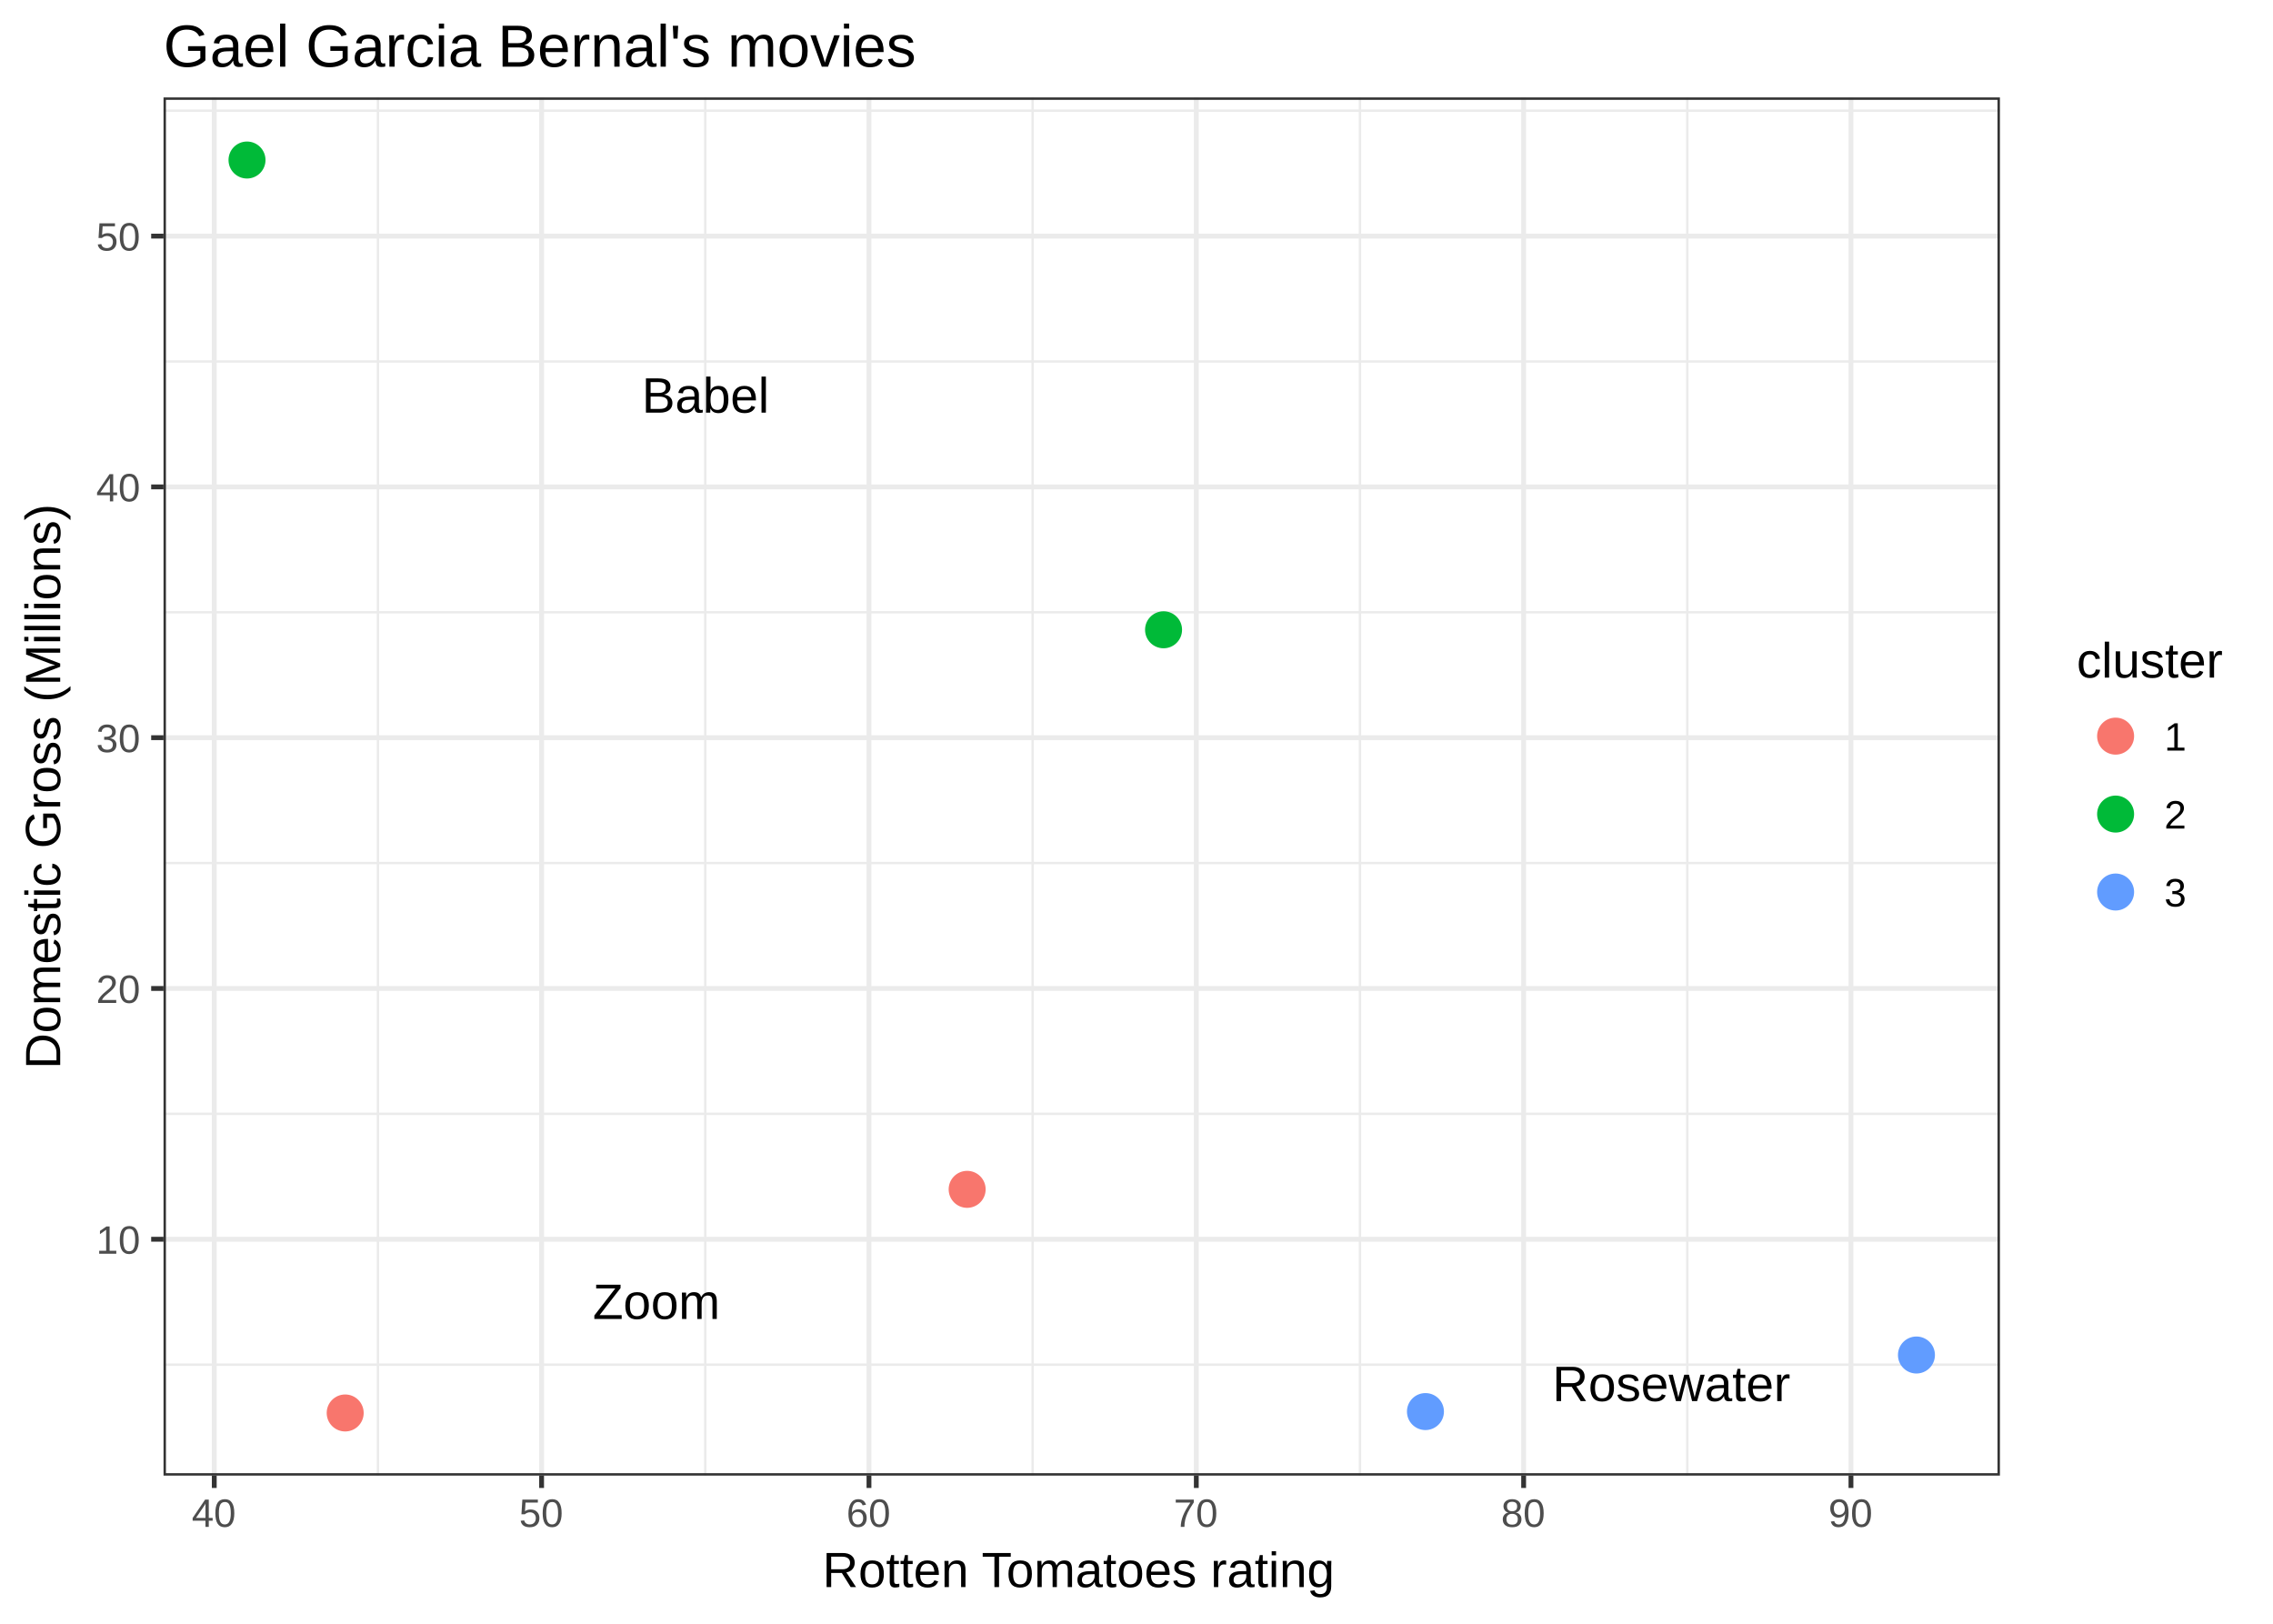
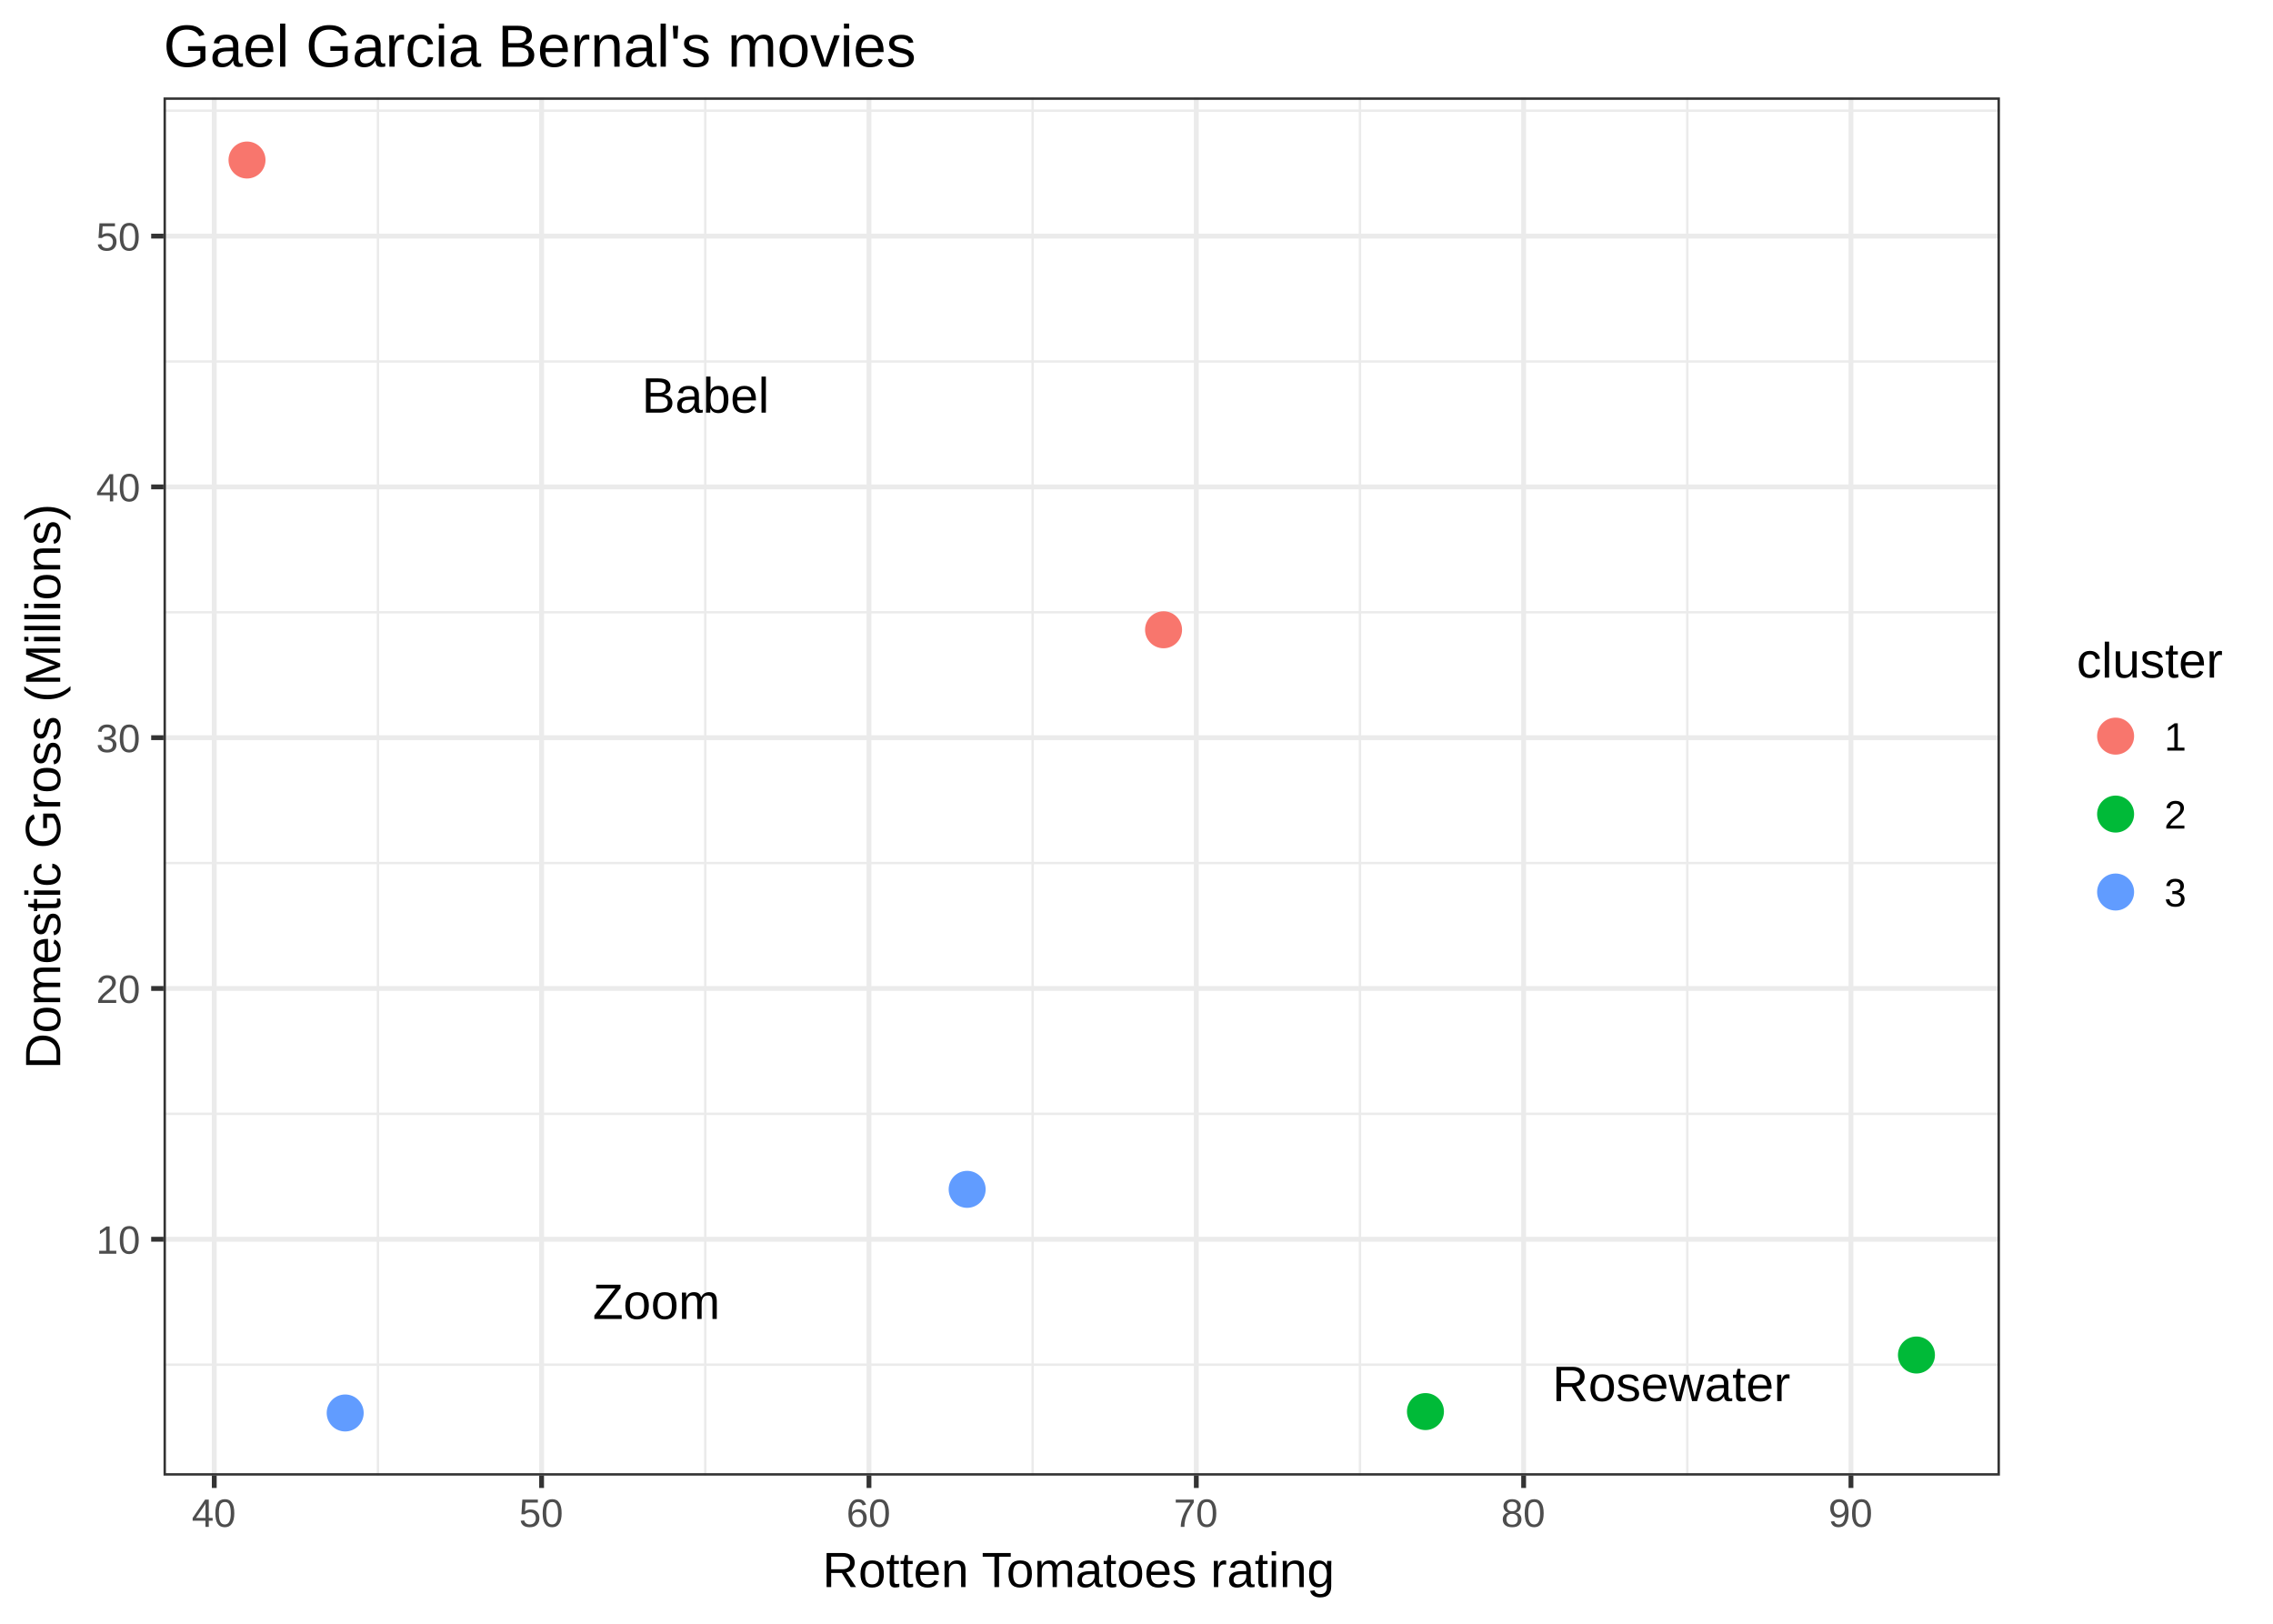
<svg xmlns="http://www.w3.org/2000/svg" viewBox="0 0 504.00 360.00">
  <defs>
    <style type="text/css">
    line, polyline, path, rect, circle {
      fill: none;
      stroke: #000000;
      stroke-linecap: round;
      stroke-linejoin: round;
      stroke-miterlimit: 10.00;
    }
  </style>
  </defs>
  <rect width="100%" height="100%" style="stroke: none; fill: #FFFFFF;" />
  <rect x="0.00" y="0.00" width="504.00" height="360.00" style="stroke-width: 1.07; stroke: #FFFFFF; fill: #FFFFFF;" />
  <defs>
    <clipPath id="cpMzYuMjYwMnw0NDMuNDQ4fDMyNy4xNTd8MjEuNTk1Mw==">
      <rect x="36.26" y="21.60" width="407.19" height="305.56" />
    </clipPath>
  </defs>
  <rect x="36.26" y="21.60" width="407.19" height="305.56" style="stroke-width: 1.07; stroke: none; fill: #FFFFFF;" clip-path="url(#cpMzYuMjYwMnw0NDMuNDQ4fDMyNy4xNTd8MjEuNTk1Mw==)" />
  <polyline points="36.26,302.56 443.45,302.56 " style="stroke-width: 0.53; stroke: #EBEBEB; stroke-linecap: butt;" clip-path="url(#cpMzYuMjYwMnw0NDMuNDQ4fDMyNy4xNTd8MjEuNTk1Mw==)" />
  <polyline points="36.26,246.95 443.45,246.95 " style="stroke-width: 0.53; stroke: #EBEBEB; stroke-linecap: butt;" clip-path="url(#cpMzYuMjYwMnw0NDMuNDQ4fDMyNy4xNTd8MjEuNTk1Mw==)" />
  <polyline points="36.26,191.35 443.45,191.35 " style="stroke-width: 0.53; stroke: #EBEBEB; stroke-linecap: butt;" clip-path="url(#cpMzYuMjYwMnw0NDMuNDQ4fDMyNy4xNTd8MjEuNTk1Mw==)" />
  <polyline points="36.26,135.75 443.45,135.75 " style="stroke-width: 0.53; stroke: #EBEBEB; stroke-linecap: butt;" clip-path="url(#cpMzYuMjYwMnw0NDMuNDQ4fDMyNy4xNTd8MjEuNTk1Mw==)" />
  <polyline points="36.26,80.15 443.45,80.15 " style="stroke-width: 0.53; stroke: #EBEBEB; stroke-linecap: butt;" clip-path="url(#cpMzYuMjYwMnw0NDMuNDQ4fDMyNy4xNTd8MjEuNTk1Mw==)" />
  <polyline points="36.26,24.54 443.45,24.54 " style="stroke-width: 0.53; stroke: #EBEBEB; stroke-linecap: butt;" clip-path="url(#cpMzYuMjYwMnw0NDMuNDQ4fDMyNy4xNTd8MjEuNTk1Mw==)" />
  <polyline points="83.80,327.16 83.80,21.60 " style="stroke-width: 0.53; stroke: #EBEBEB; stroke-linecap: butt;" clip-path="url(#cpMzYuMjYwMnw0NDMuNDQ4fDMyNy4xNTd8MjEuNTk1Mw==)" />
  <polyline points="156.38,327.16 156.38,21.60 " style="stroke-width: 0.53; stroke: #EBEBEB; stroke-linecap: butt;" clip-path="url(#cpMzYuMjYwMnw0NDMuNDQ4fDMyNy4xNTd8MjEuNTk1Mw==)" />
  <polyline points="228.97,327.16 228.97,21.60 " style="stroke-width: 0.53; stroke: #EBEBEB; stroke-linecap: butt;" clip-path="url(#cpMzYuMjYwMnw0NDMuNDQ4fDMyNy4xNTd8MjEuNTk1Mw==)" />
  <polyline points="301.55,327.16 301.55,21.60 " style="stroke-width: 0.53; stroke: #EBEBEB; stroke-linecap: butt;" clip-path="url(#cpMzYuMjYwMnw0NDMuNDQ4fDMyNy4xNTd8MjEuNTk1Mw==)" />
  <polyline points="374.13,327.16 374.13,21.60 " style="stroke-width: 0.53; stroke: #EBEBEB; stroke-linecap: butt;" clip-path="url(#cpMzYuMjYwMnw0NDMuNDQ4fDMyNy4xNTd8MjEuNTk1Mw==)" />
  <polyline points="36.26,274.75 443.45,274.75 " style="stroke-width: 1.07; stroke: #EBEBEB; stroke-linecap: butt;" clip-path="url(#cpMzYuMjYwMnw0NDMuNDQ4fDMyNy4xNTd8MjEuNTk1Mw==)" />
  <polyline points="36.26,219.15 443.45,219.15 " style="stroke-width: 1.07; stroke: #EBEBEB; stroke-linecap: butt;" clip-path="url(#cpMzYuMjYwMnw0NDMuNDQ4fDMyNy4xNTd8MjEuNTk1Mw==)" />
  <polyline points="36.26,163.55 443.45,163.55 " style="stroke-width: 1.07; stroke: #EBEBEB; stroke-linecap: butt;" clip-path="url(#cpMzYuMjYwMnw0NDMuNDQ4fDMyNy4xNTd8MjEuNTk1Mw==)" />
  <polyline points="36.26,107.95 443.45,107.95 " style="stroke-width: 1.07; stroke: #EBEBEB; stroke-linecap: butt;" clip-path="url(#cpMzYuMjYwMnw0NDMuNDQ4fDMyNy4xNTd8MjEuNTk1Mw==)" />
  <polyline points="36.26,52.35 443.45,52.35 " style="stroke-width: 1.07; stroke: #EBEBEB; stroke-linecap: butt;" clip-path="url(#cpMzYuMjYwMnw0NDMuNDQ4fDMyNy4xNTd8MjEuNTk1Mw==)" />
  <polyline points="47.51,327.16 47.51,21.60 " style="stroke-width: 1.07; stroke: #EBEBEB; stroke-linecap: butt;" clip-path="url(#cpMzYuMjYwMnw0NDMuNDQ4fDMyNy4xNTd8MjEuNTk1Mw==)" />
  <polyline points="120.09,327.16 120.09,21.60 " style="stroke-width: 1.07; stroke: #EBEBEB; stroke-linecap: butt;" clip-path="url(#cpMzYuMjYwMnw0NDMuNDQ4fDMyNy4xNTd8MjEuNTk1Mw==)" />
  <polyline points="192.68,327.16 192.68,21.60 " style="stroke-width: 1.07; stroke: #EBEBEB; stroke-linecap: butt;" clip-path="url(#cpMzYuMjYwMnw0NDMuNDQ4fDMyNy4xNTd8MjEuNTk1Mw==)" />
  <polyline points="265.26,327.16 265.26,21.60 " style="stroke-width: 1.07; stroke: #EBEBEB; stroke-linecap: butt;" clip-path="url(#cpMzYuMjYwMnw0NDMuNDQ4fDMyNy4xNTd8MjEuNTk1Mw==)" />
  <polyline points="337.84,327.16 337.84,21.60 " style="stroke-width: 1.07; stroke: #EBEBEB; stroke-linecap: butt;" clip-path="url(#cpMzYuMjYwMnw0NDMuNDQ4fDMyNy4xNTd8MjEuNTk1Mw==)" />
  <polyline points="410.42,327.16 410.42,21.60 " style="stroke-width: 1.07; stroke: #EBEBEB; stroke-linecap: butt;" clip-path="url(#cpMzYuMjYwMnw0NDMuNDQ4fDMyNy4xNTd8MjEuNTk1Mw==)" />
-   <circle cx="214.45" cy="263.69" r="2.81pt" style="stroke-width: 0.71; stroke: #F8766D; fill: #F8766D;" clip-path="url(#cpMzYuMjYwMnw0NDMuNDQ4fDMyNy4xNTd8MjEuNTk1Mw==)" />
-   <circle cx="316.07" cy="312.96" r="2.81pt" style="stroke-width: 0.71; stroke: #619CFF; fill: #619CFF;" clip-path="url(#cpMzYuMjYwMnw0NDMuNDQ4fDMyNy4xNTd8MjEuNTk1Mw==)" />
-   <circle cx="54.77" cy="35.48" r="2.81pt" style="stroke-width: 0.71; stroke: #00BA38; fill: #00BA38;" clip-path="url(#cpMzYuMjYwMnw0NDMuNDQ4fDMyNy4xNTd8MjEuNTk1Mw==)" />
-   <circle cx="76.54" cy="313.27" r="2.81pt" style="stroke-width: 0.71; stroke: #F8766D; fill: #F8766D;" clip-path="url(#cpMzYuMjYwMnw0NDMuNDQ4fDMyNy4xNTd8MjEuNTk1Mw==)" />
-   <circle cx="258.00" cy="139.63" r="2.81pt" style="stroke-width: 0.71; stroke: #00BA38; fill: #00BA38;" clip-path="url(#cpMzYuMjYwMnw0NDMuNDQ4fDMyNy4xNTd8MjEuNTk1Mw==)" />
-   <circle cx="424.94" cy="300.42" r="2.81pt" style="stroke-width: 0.71; stroke: #619CFF; fill: #619CFF;" clip-path="url(#cpMzYuMjYwMnw0NDMuNDQ4fDMyNy4xNTd8MjEuNTk1Mw==)" />
-   <g clip-path="url(#cpMzYuMjYwMnw0NDMuNDQ4fDMyNy4xNTd8MjEuNTk1Mw==)">
-     <text x="131.44" y="292.42" style="font-size: 11.04px; font-family: Arial;" textLength="28.12px" lengthAdjust="spacingAndGlyphs">Zoom</text>
-   </g>
+   <circle cx="214.45" cy="263.69" r="2.81pt" style="stroke-width: 0.71; stroke: #619CFF; fill: #619CFF;" clip-path="url(#cpMzYuMjYwMnw0NDMuNDQ4fDMyNy4xNTd8MjEuNTk1Mw==)" />
+   <circle cx="316.07" cy="312.96" r="2.81pt" style="stroke-width: 0.71; stroke: #00BA38; fill: #00BA38;" clip-path="url(#cpMzYuMjYwMnw0NDMuNDQ4fDMyNy4xNTd8MjEuNTk1Mw==)" />
+   <circle cx="54.77" cy="35.48" r="2.81pt" style="stroke-width: 0.71; stroke: #F8766D; fill: #F8766D;" clip-path="url(#cpMzYuMjYwMnw0NDMuNDQ4fDMyNy4xNTd8MjEuNTk1Mw==)" />
+   <circle cx="76.54" cy="313.27" r="2.81pt" style="stroke-width: 0.71; stroke: #619CFF; fill: #619CFF;" clip-path="url(#cpMzYuMjYwMnw0NDMuNDQ4fDMyNy4xNTd8MjEuNTk1Mw==)" />
+   <circle cx="258.00" cy="139.63" r="2.81pt" style="stroke-width: 0.71; stroke: #F8766D; fill: #F8766D;" clip-path="url(#cpMzYuMjYwMnw0NDMuNDQ4fDMyNy4xNTd8MjEuNTk1Mw==)" />
+   <circle cx="424.94" cy="300.42" r="2.81pt" style="stroke-width: 0.71; stroke: #00BA38; fill: #00BA38;" clip-path="url(#cpMzYuMjYwMnw0NDMuNDQ4fDMyNy4xNTd8MjEuNTk1Mw==)" />
  <g clip-path="url(#cpMzYuMjYwMnw0NDMuNDQ4fDMyNy4xNTd8MjEuNTk1Mw==)">
    <text x="142.32" y="91.49" style="font-size: 11.04px; font-family: Arial;" textLength="28.13px" lengthAdjust="spacingAndGlyphs">Babel</text>
  </g>
  <g clip-path="url(#cpMzYuMjYwMnw0NDMuNDQ4fDMyNy4xNTd8MjEuNTk1Mw==)">
    <text x="344.21" y="310.63" style="font-size: 11.04px; font-family: Arial;" textLength="52.58px" lengthAdjust="spacingAndGlyphs">Rosewater</text>
+   </g>
+   <g clip-path="url(#cpMzYuMjYwMnw0NDMuNDQ4fDMyNy4xNTd8MjEuNTk1Mw==)">
+     <text x="131.44" y="292.42" style="font-size: 11.04px; font-family: Arial;" textLength="28.12px" lengthAdjust="spacingAndGlyphs">Zoom</text>
  </g>
  <rect x="36.26" y="21.60" width="407.19" height="305.56" style="stroke-width: 1.07; stroke: #333333;" clip-path="url(#cpMzYuMjYwMnw0NDMuNDQ4fDMyNy4xNTd8MjEuNTk1Mw==)" />
  <defs>
    <clipPath id="cpMHw1MDR8MzYwfDA=">
      <rect x="0.00" y="0.00" width="504.00" height="360.00" />
    </clipPath>
  </defs>
  <g clip-path="url(#cpMHw1MDR8MzYwfDA=)">
    <text x="21.32" y="277.97" style="font-size: 8.80px; fill: #4D4D4D; font-family: Arial;" textLength="10.01px" lengthAdjust="spacingAndGlyphs">10</text>
  </g>
  <g clip-path="url(#cpMHw1MDR8MzYwfDA=)">
    <text x="21.32" y="222.37" style="font-size: 8.80px; fill: #4D4D4D; font-family: Arial;" textLength="10.01px" lengthAdjust="spacingAndGlyphs">20</text>
  </g>
  <g clip-path="url(#cpMHw1MDR8MzYwfDA=)">
    <text x="21.32" y="166.77" style="font-size: 8.80px; fill: #4D4D4D; font-family: Arial;" textLength="10.01px" lengthAdjust="spacingAndGlyphs">30</text>
  </g>
  <g clip-path="url(#cpMHw1MDR8MzYwfDA=)">
    <text x="21.32" y="111.17" style="font-size: 8.80px; fill: #4D4D4D; font-family: Arial;" textLength="10.01px" lengthAdjust="spacingAndGlyphs">40</text>
  </g>
  <g clip-path="url(#cpMHw1MDR8MzYwfDA=)">
    <text x="21.32" y="55.56" style="font-size: 8.80px; fill: #4D4D4D; font-family: Arial;" textLength="10.01px" lengthAdjust="spacingAndGlyphs">50</text>
  </g>
  <polyline points="33.52,274.75 36.26,274.75 " style="stroke-width: 1.07; stroke: #333333; stroke-linecap: butt;" clip-path="url(#cpMHw1MDR8MzYwfDA=)" />
  <polyline points="33.52,219.15 36.26,219.15 " style="stroke-width: 1.07; stroke: #333333; stroke-linecap: butt;" clip-path="url(#cpMHw1MDR8MzYwfDA=)" />
  <polyline points="33.52,163.55 36.26,163.55 " style="stroke-width: 1.07; stroke: #333333; stroke-linecap: butt;" clip-path="url(#cpMHw1MDR8MzYwfDA=)" />
  <polyline points="33.52,107.95 36.26,107.95 " style="stroke-width: 1.07; stroke: #333333; stroke-linecap: butt;" clip-path="url(#cpMHw1MDR8MzYwfDA=)" />
  <polyline points="33.52,52.35 36.26,52.35 " style="stroke-width: 1.07; stroke: #333333; stroke-linecap: butt;" clip-path="url(#cpMHw1MDR8MzYwfDA=)" />
  <polyline points="47.51,329.90 47.51,327.16 " style="stroke-width: 1.07; stroke: #333333; stroke-linecap: butt;" clip-path="url(#cpMHw1MDR8MzYwfDA=)" />
  <polyline points="120.09,329.90 120.09,327.16 " style="stroke-width: 1.07; stroke: #333333; stroke-linecap: butt;" clip-path="url(#cpMHw1MDR8MzYwfDA=)" />
  <polyline points="192.68,329.90 192.68,327.16 " style="stroke-width: 1.07; stroke: #333333; stroke-linecap: butt;" clip-path="url(#cpMHw1MDR8MzYwfDA=)" />
  <polyline points="265.26,329.90 265.26,327.16 " style="stroke-width: 1.07; stroke: #333333; stroke-linecap: butt;" clip-path="url(#cpMHw1MDR8MzYwfDA=)" />
  <polyline points="337.84,329.90 337.84,327.16 " style="stroke-width: 1.07; stroke: #333333; stroke-linecap: butt;" clip-path="url(#cpMHw1MDR8MzYwfDA=)" />
  <polyline points="410.42,329.90 410.42,327.16 " style="stroke-width: 1.07; stroke: #333333; stroke-linecap: butt;" clip-path="url(#cpMHw1MDR8MzYwfDA=)" />
  <g clip-path="url(#cpMHw1MDR8MzYwfDA=)">
    <text x="42.51" y="338.53" style="font-size: 8.80px; fill: #4D4D4D; font-family: Arial;" textLength="10.01px" lengthAdjust="spacingAndGlyphs">40</text>
  </g>
  <g clip-path="url(#cpMHw1MDR8MzYwfDA=)">
    <text x="115.09" y="338.53" style="font-size: 8.80px; fill: #4D4D4D; font-family: Arial;" textLength="10.01px" lengthAdjust="spacingAndGlyphs">50</text>
  </g>
  <g clip-path="url(#cpMHw1MDR8MzYwfDA=)">
    <text x="187.67" y="338.53" style="font-size: 8.80px; fill: #4D4D4D; font-family: Arial;" textLength="10.01px" lengthAdjust="spacingAndGlyphs">60</text>
  </g>
  <g clip-path="url(#cpMHw1MDR8MzYwfDA=)">
    <text x="260.25" y="338.53" style="font-size: 8.80px; fill: #4D4D4D; font-family: Arial;" textLength="10.01px" lengthAdjust="spacingAndGlyphs">70</text>
  </g>
  <g clip-path="url(#cpMHw1MDR8MzYwfDA=)">
    <text x="332.84" y="338.53" style="font-size: 8.80px; fill: #4D4D4D; font-family: Arial;" textLength="10.01px" lengthAdjust="spacingAndGlyphs">80</text>
  </g>
  <g clip-path="url(#cpMHw1MDR8MzYwfDA=)">
    <text x="405.42" y="338.53" style="font-size: 8.80px; fill: #4D4D4D; font-family: Arial;" textLength="10.01px" lengthAdjust="spacingAndGlyphs">90</text>
  </g>
  <g clip-path="url(#cpMHw1MDR8MzYwfDA=)">
    <text x="182.38" y="351.88" style="font-size: 11.00px; font-family: Arial;" textLength="114.95px" lengthAdjust="spacingAndGlyphs">Rotten Tomatoes rating</text>
  </g>
  <g clip-path="url(#cpMHw1MDR8MzYwfDA=)">
    <text transform="translate(13.35,237.02) rotate(-90)" style="font-size: 11.00px; font-family: Arial;" textLength="125.29px" lengthAdjust="spacingAndGlyphs">Domestic Gross (Millions)</text>
  </g>
  <rect x="454.79" y="136.68" width="43.73" height="75.40" style="stroke-width: 1.07; stroke: none; fill: #FFFFFF;" clip-path="url(#cpMHw1MDR8MzYwfDA=)" />
  <g clip-path="url(#cpMHw1MDR8MzYwfDA=)">
    <text x="460.46" y="150.23" style="font-size: 11.00px; font-family: Arial;" textLength="32.40px" lengthAdjust="spacingAndGlyphs">cluster</text>
  </g>
  <rect x="460.46" y="154.57" width="17.28" height="17.28" style="stroke-width: 1.07; stroke: none; fill: #FFFFFF;" clip-path="url(#cpMHw1MDR8MzYwfDA=)" />
  <circle cx="469.10" cy="163.21" r="2.81pt" style="stroke-width: 0.71; stroke: #F8766D; fill: #F8766D;" clip-path="url(#cpMHw1MDR8MzYwfDA=)" />
  <rect x="460.46" y="171.85" width="17.28" height="17.28" style="stroke-width: 1.07; stroke: none; fill: #FFFFFF;" clip-path="url(#cpMHw1MDR8MzYwfDA=)" />
  <circle cx="469.10" cy="180.49" r="2.81pt" style="stroke-width: 0.71; stroke: #00BA38; fill: #00BA38;" clip-path="url(#cpMHw1MDR8MzYwfDA=)" />
  <rect x="460.46" y="189.13" width="17.28" height="17.28" style="stroke-width: 1.07; stroke: none; fill: #FFFFFF;" clip-path="url(#cpMHw1MDR8MzYwfDA=)" />
  <circle cx="469.10" cy="197.77" r="2.81pt" style="stroke-width: 0.71; stroke: #619CFF; fill: #619CFF;" clip-path="url(#cpMHw1MDR8MzYwfDA=)" />
  <g clip-path="url(#cpMHw1MDR8MzYwfDA=)">
    <text x="479.90" y="166.42" style="font-size: 8.80px; font-family: Arial;" textLength="5.01px" lengthAdjust="spacingAndGlyphs">1</text>
  </g>
  <g clip-path="url(#cpMHw1MDR8MzYwfDA=)">
    <text x="479.90" y="183.70" style="font-size: 8.80px; font-family: Arial;" textLength="5.01px" lengthAdjust="spacingAndGlyphs">2</text>
  </g>
  <g clip-path="url(#cpMHw1MDR8MzYwfDA=)">
    <text x="479.90" y="200.98" style="font-size: 8.80px; font-family: Arial;" textLength="5.01px" lengthAdjust="spacingAndGlyphs">3</text>
  </g>
  <g clip-path="url(#cpMHw1MDR8MzYwfDA=)">
    <text x="36.26" y="14.79" style="font-size: 13.20px; font-family: Arial;" textLength="164.32px" lengthAdjust="spacingAndGlyphs">Gael Garcia Bernal's movies</text>
  </g>
</svg>
